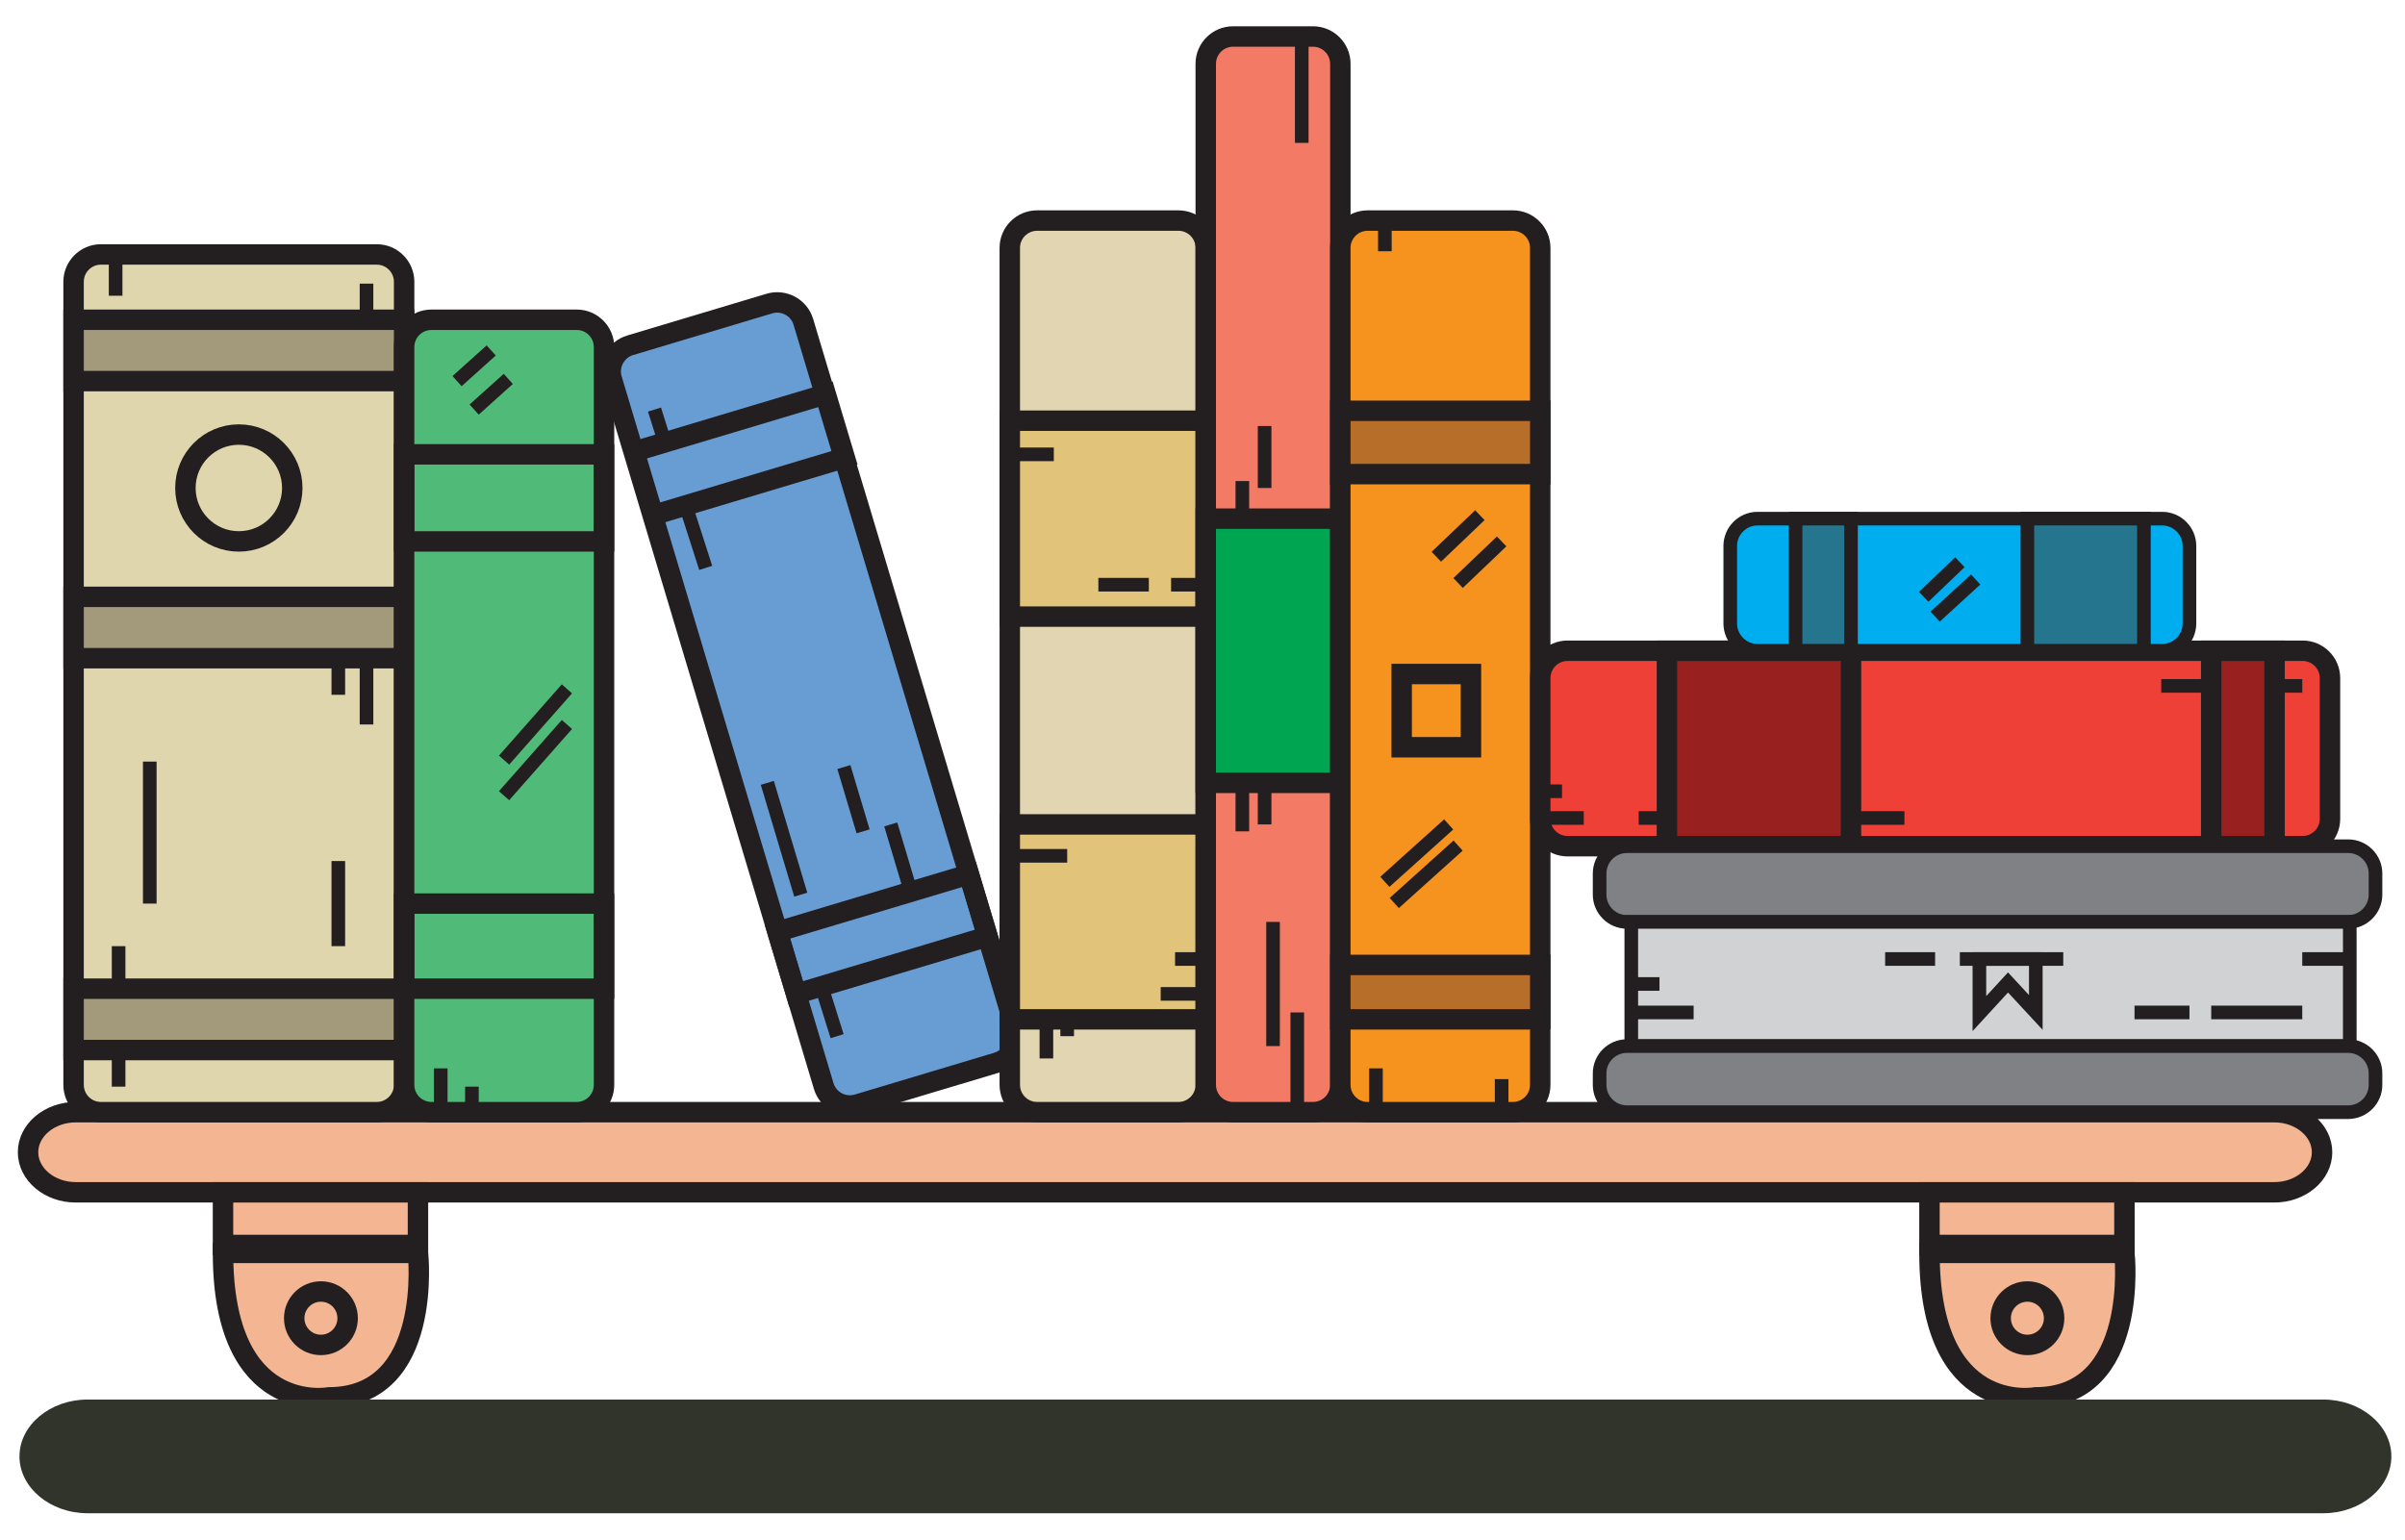
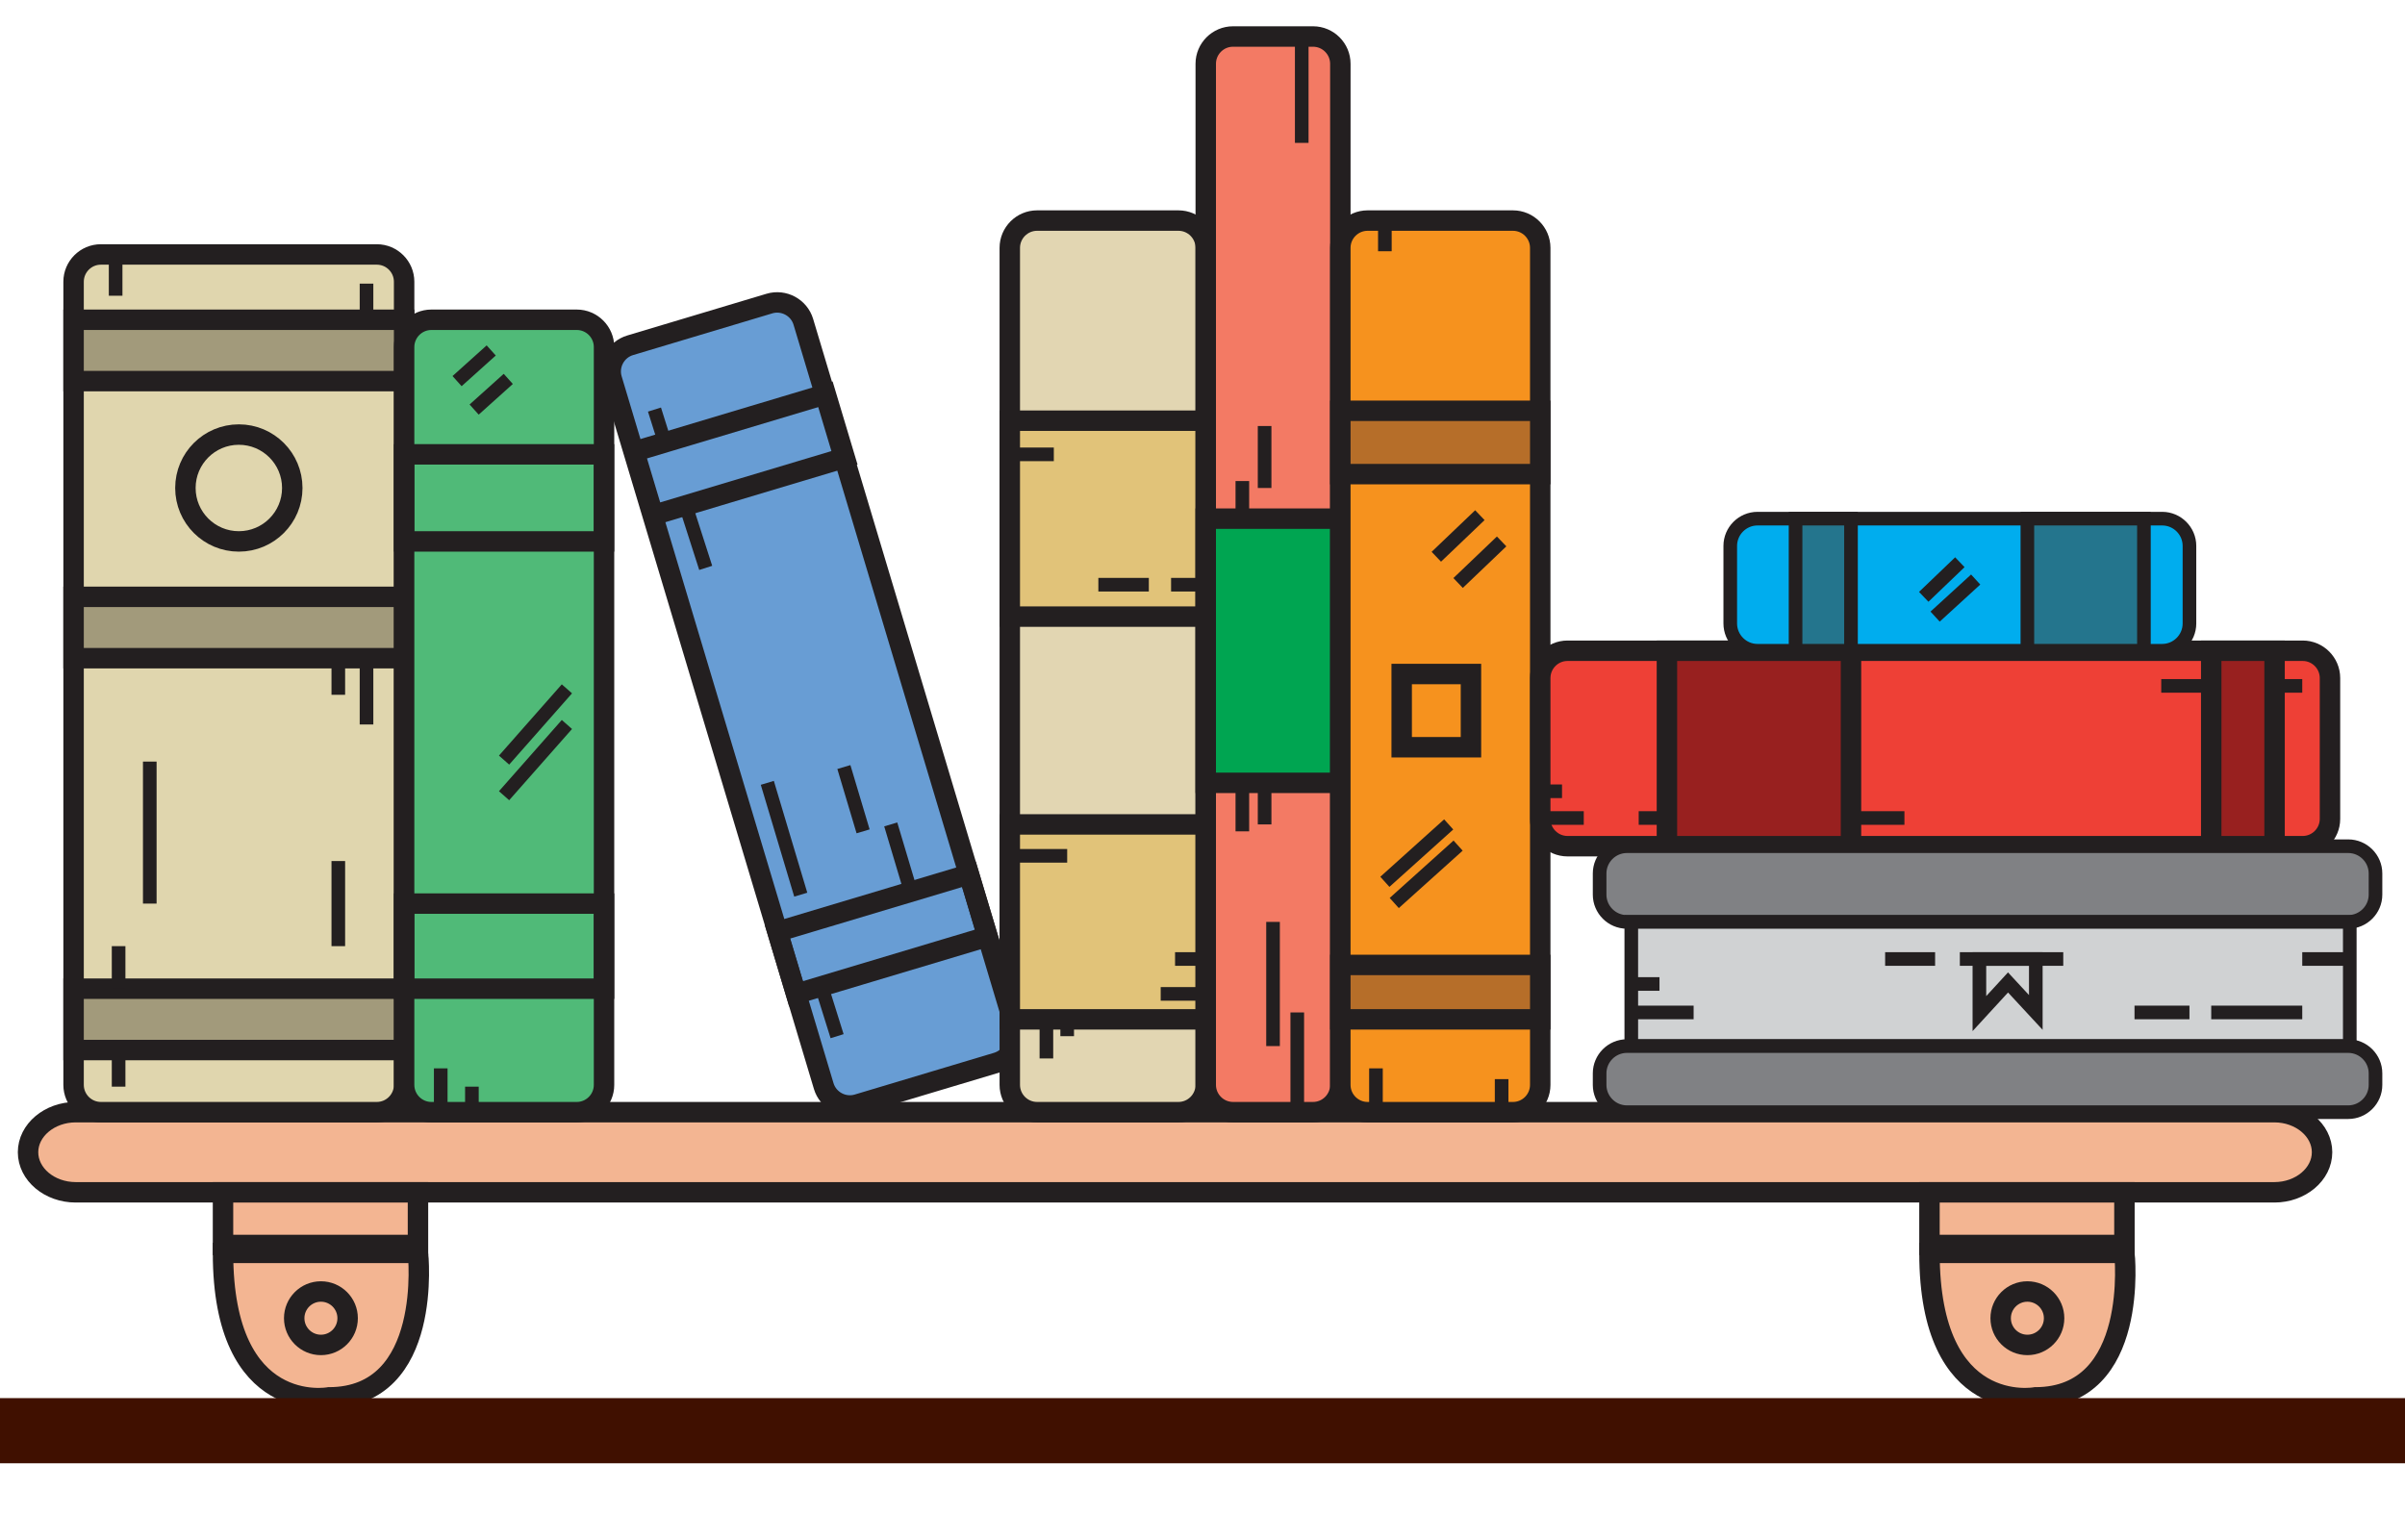
<svg xmlns="http://www.w3.org/2000/svg" version="1.1" id="Layer_1" x="0px" y="0px" width="352.954px" height="226px" viewBox="0 0 352.954 226" enable-background="new 0 0 352.954 226" xml:space="preserve">
  <g>
    <g>
      <path fill="#F3B592" d="M340.782,169.118c0,3.235-3.15,5.882-7,5.882H11.116c-3.85,0-7-2.646-7-5.882c0-3.236,3.15-5.882,7-5.882    h322.666C337.631,163.236,340.782,165.883,340.782,169.118z" />
      <path fill="none" stroke="#231F20" stroke-width="3" stroke-miterlimit="10" d="M340.782,169.118c0,3.235-3.15,5.882-7,5.882    H11.116c-3.85,0-7-2.646-7-5.882c0-3.236,3.15-5.882,7-5.882h322.666C337.631,163.236,340.782,165.883,340.782,169.118z" />
    </g>
    <rect x="32.729" y="175.003" fill="#F3B592" stroke="#231F20" stroke-width="3" stroke-miterlimit="10" width="28.613" height="7.728" />
    <path fill="#F3B592" stroke="#231F20" stroke-width="3" stroke-miterlimit="10" d="M32.729,183.893h28.613   c0,0,2.322,21.205-13.072,21.205C48.27,205.098,32.729,208.003,32.729,183.893z" />
    <circle fill="none" stroke="#231F20" stroke-width="3" stroke-miterlimit="10" cx="47.098" cy="193.479" r="3.921" />
    <rect x="283.167" y="175.003" fill="#F3B592" stroke="#231F20" stroke-width="3" stroke-miterlimit="10" width="28.611" height="7.728" />
    <path fill="#F3B592" stroke="#231F20" stroke-width="3" stroke-miterlimit="10" d="M283.167,183.893h28.611   c0,0,2.324,21.205-13.072,21.205C298.706,205.098,283.167,208.003,283.167,183.893z" />
    <circle fill="none" stroke="#231F20" stroke-width="3" stroke-miterlimit="10" cx="297.536" cy="193.479" r="3.921" />
    <g>
      <path fill="#E0D6AE" d="M59.308,41.347c0-2.2-1.8-4-4-4H14.799c-2.2,0-4,1.8-4,4v117.889c0,2.199,1.8,4,4,4h40.509    c2.2,0,4-1.801,4-4V41.347z" />
      <path fill="none" stroke="#231F20" stroke-width="3" stroke-miterlimit="10" d="M59.308,41.347c0-2.2-1.8-4-4-4H14.799    c-2.2,0-4,1.8-4,4v117.889c0,2.199,1.8,4,4,4h40.509c2.2,0,4-1.801,4-4V41.347z" />
    </g>
    <rect x="10.799" y="46.933" fill="#A29A7B" stroke="#231F20" stroke-width="3" stroke-miterlimit="10" width="48.509" height="9.004" />
    <rect x="10.799" y="87.6" fill="#A29A7B" stroke="#231F20" stroke-width="3" stroke-miterlimit="10" width="48.509" height="9.005" />
    <rect x="10.799" y="145.114" fill="#A29A7B" stroke="#231F20" stroke-width="3" stroke-miterlimit="10" width="48.509" height="9.005" />
    <circle fill="none" stroke="#231F20" stroke-width="3" stroke-miterlimit="10" cx="35.052" cy="71.624" r="7.842" />
    <g>
      <path fill="#50BA78" d="M88.646,159.238c0,2.199-1.8,4-4,4H63.308c-2.2,0-4-1.801-4-4V50.933c0-2.2,1.8-4,4-4h21.339    c2.2,0,4,1.8,4,4L88.646,159.238L88.646,159.238z" />
      <path fill="none" stroke="#231F20" stroke-width="3" stroke-miterlimit="10" d="M88.646,159.238c0,2.199-1.8,4-4,4H63.308    c-2.2,0-4-1.801-4-4V50.933c0-2.2,1.8-4,4-4h21.339c2.2,0,4,1.8,4,4L88.646,159.238L88.646,159.238z" />
    </g>
    <rect x="59.308" y="66.686" fill="none" stroke="#231F20" stroke-width="3" stroke-miterlimit="10" width="29.339" height="12.78" />
    <rect x="59.308" y="132.624" fill="none" stroke="#231F20" stroke-width="3" stroke-miterlimit="10" width="29.339" height="12.49" />
    <g>
      <path fill="#689DD4" d="M148.992,150.984c0.632,2.106-0.576,4.349-2.684,4.979l-20.441,6.125c-2.107,0.632-4.349-0.575-4.98-2.685    L89.795,55.66c-0.632-2.107,0.576-4.348,2.684-4.98l20.438-6.125c2.107-0.632,4.349,0.576,4.98,2.683L148.992,150.984z" />
      <path fill="none" stroke="#231F20" stroke-width="3" stroke-miterlimit="10" d="M148.992,150.984    c0.632,2.106-0.576,4.349-2.684,4.979l-20.441,6.125c-2.107,0.632-4.349-0.575-4.98-2.685L89.795,55.66    c-0.632-2.107,0.576-4.348,2.684-4.98l20.438-6.125c2.107-0.632,4.349,0.576,4.98,2.683L148.992,150.984z" />
    </g>
    <rect x="93.866" y="61.863" transform="matrix(-0.9579 0.2871 -0.2871 -0.9579 231.6599 99.4927)" fill="none" stroke="#231F20" stroke-width="3" stroke-miterlimit="10" width="29.339" height="9.738" />
    <rect x="114.839" y="132.339" transform="matrix(-0.9579 0.287 -0.287 -0.9579 292.9201 231.2675)" fill="none" stroke="#231F20" stroke-width="3" stroke-miterlimit="10" width="29.339" height="9.53" />
    <g>
      <path fill="#E2D6B2" d="M176.953,159.236c0,2.199-1.8,4-4,4h-20.758c-2.2,0-4-1.801-4-4V36.374c0-2.2,1.8-4,4-4h20.758    c2.2,0,4,1.8,4,4V159.236z" />
      <path fill="none" stroke="#231F20" stroke-width="3" stroke-miterlimit="10" d="M176.953,159.236c0,2.199-1.8,4-4,4h-20.758    c-2.2,0-4-1.801-4-4V36.374c0-2.2,1.8-4,4-4h20.758c2.2,0,4,1.8,4,4V159.236z" />
    </g>
    <rect x="148.195" y="121.003" fill="#E1C379" stroke="#231F20" stroke-width="3" stroke-miterlimit="10" width="28.758" height="28.612" />
    <rect x="148.195" y="61.746" fill="#E1C379" stroke="#231F20" stroke-width="3" stroke-miterlimit="10" width="28.758" height="28.758" />
    <g>
      <path fill="#F37A64" d="M196.706,159.236c0,2.199-1.801,4-4,4h-11.752c-2.201,0-4-1.801-4-4V9.358c0-2.2,1.798-4,4-4h11.752    c2.199,0,4,1.8,4,4V159.236z" />
      <path fill="none" stroke="#231F20" stroke-width="3" stroke-miterlimit="10" d="M196.706,159.236c0,2.199-1.801,4-4,4h-11.752    c-2.201,0-4-1.801-4-4V9.358c0-2.2,1.798-4,4-4h11.752c2.199,0,4,1.8,4,4V159.236z" />
    </g>
    <rect x="176.953" y="76.124" fill="#00A551" stroke="#231F20" stroke-width="3" stroke-miterlimit="10" width="19.752" height="38.778" />
    <g>
      <path fill="#F6921E" d="M226.043,159.238c0,2.199-1.801,4-4,4h-21.338c-2.201,0-4-1.801-4-4V36.374c0-2.2,1.799-4,4-4h21.338    c2.199,0,4,1.8,4,4V159.238z" />
      <path fill="none" stroke="#231F20" stroke-width="3" stroke-miterlimit="10" d="M226.043,159.238c0,2.199-1.801,4-4,4h-21.338    c-2.201,0-4-1.801-4-4V36.374c0-2.2,1.799-4,4-4h21.338c2.199,0,4,1.8,4,4V159.238z" />
    </g>
    <rect x="196.706" y="60.294" fill="#B66E29" stroke="#231F20" stroke-width="3" stroke-miterlimit="10" width="29.338" height="9.294" />
    <rect x="196.706" y="141.628" fill="#B66E29" stroke="#231F20" stroke-width="3" stroke-miterlimit="10" width="29.338" height="7.987" />
    <rect x="205.709" y="98.928" fill="none" stroke="#231F20" stroke-width="3" stroke-miterlimit="10" width="10.166" height="10.747" />
    <g>
      <path fill="#EE4036" d="M341.944,120.199c0,2.199-1.801,4-4,4h-107.9c-2.201,0-4-1.801-4-4V99.513c0-2.2,1.799-4,4-4h107.9    c2.199,0,4,1.8,4,4V120.199z" />
      <path fill="none" stroke="#231F20" stroke-width="3" stroke-miterlimit="10" d="M341.944,120.199c0,2.199-1.801,4-4,4h-107.9    c-2.201,0-4-1.801-4-4V99.513c0-2.2,1.799-4,4-4h107.9c2.199,0,4,1.8,4,4V120.199z" />
    </g>
    <rect x="244.635" y="95.513" fill="#98201F" stroke="#231F20" stroke-width="3" stroke-miterlimit="10" width="27.014" height="28.686" />
    <rect x="324.516" y="95.513" fill="#98201F" stroke="#231F20" stroke-width="3" stroke-miterlimit="10" width="9.295" height="28.686" />
    <g>
      <path fill="#00ADEE" d="M321.321,91.513c0,2.2-1.799,4-4,4H257.93c-2.201,0-4-1.8-4-4V80.124c0-2.2,1.799-4,4-4h59.391    c2.201,0,4,1.8,4,4V91.513L321.321,91.513z" />
      <path fill="none" stroke="#231F20" stroke-width="2" stroke-miterlimit="10" d="M321.321,91.513c0,2.2-1.799,4-4,4H257.93    c-2.201,0-4-1.8-4-4V80.124c0-2.2,1.799-4,4-4h59.391c2.201,0,4,1.8,4,4V91.513L321.321,91.513z" />
    </g>
    <rect x="263.514" y="76.124" fill="#24758D" stroke="#231F20" stroke-width="2" stroke-miterlimit="10" width="8.135" height="19.389" />
    <rect x="297.534" y="76.124" fill="#24758D" stroke="#231F20" stroke-width="2" stroke-miterlimit="10" width="17.105" height="19.389" />
    <g>
      <path fill="#808184" d="M348.625,131.311c0,2.199-1.799,4-4,4H238.758c-2.201,0-4-1.801-4-4v-3.11c0-2.2,1.799-4,4-4h105.867    c2.201,0,4,1.8,4,4V131.311z" />
      <path fill="none" stroke="#231F20" stroke-width="2" stroke-miterlimit="10" d="M348.625,131.311c0,2.199-1.799,4-4,4H238.758    c-2.201,0-4-1.801-4-4v-3.11c0-2.2,1.799-4,4-4h105.867c2.201,0,4,1.8,4,4V131.311z" />
    </g>
    <rect x="239.405" y="135.311" fill="#D0D2D3" stroke="#231F20" stroke-width="2" stroke-miterlimit="10" width="105.445" height="18.228" />
    <g>
      <path fill="#808184" d="M348.625,159.238c0,2.199-1.799,4-4,4H238.758c-2.201,0-4-1.801-4-4v-1.701c0-2.2,1.799-4,4-4h105.867    c2.201,0,4,1.8,4,4V159.238z" />
      <path fill="none" stroke="#231F20" stroke-width="2" stroke-miterlimit="10" d="M348.625,159.238c0,2.199-1.799,4-4,4H238.758    c-2.201,0-4-1.801-4-4v-1.701c0-2.2,1.799-4,4-4h105.867c2.201,0,4,1.8,4,4V159.238z" />
    </g>
    <line fill="none" stroke="#231F20" stroke-width="2" stroke-miterlimit="10" x1="17.406" y1="145.114" x2="17.406" y2="138.87" />
    <line fill="none" stroke="#231F20" stroke-width="2" stroke-miterlimit="10" x1="21.981" y1="132.624" x2="21.981" y2="111.781" />
    <line fill="none" stroke="#231F20" stroke-width="2" stroke-miterlimit="10" x1="49.649" y1="138.87" x2="49.649" y2="126.378" />
    <line fill="none" stroke="#231F20" stroke-width="2" stroke-miterlimit="10" x1="49.649" y1="96.604" x2="49.649" y2="101.978" />
    <line fill="none" stroke="#231F20" stroke-width="2" stroke-miterlimit="10" x1="53.789" y1="96.604" x2="53.789" y2="106.334" />
    <line fill="none" stroke="#231F20" stroke-width="2" stroke-miterlimit="10" x1="17.406" y1="154.119" x2="17.406" y2="159.493" />
    <line fill="none" stroke="#231F20" stroke-width="2" stroke-miterlimit="10" x1="64.681" y1="163.238" x2="64.681" y2="156.807" />
    <line fill="none" stroke="#231F20" stroke-width="2" stroke-miterlimit="10" x1="69.255" y1="163.238" x2="69.255" y2="159.493" />
    <line fill="none" stroke="#231F20" stroke-width="2" stroke-miterlimit="10" x1="73.976" y1="116.791" x2="83.199" y2="106.334" />
    <line fill="none" stroke="#231F20" stroke-width="2" stroke-miterlimit="10" x1="73.976" y1="111.563" x2="83.199" y2="101.105" />
    <line fill="none" stroke="#231F20" stroke-width="2" stroke-miterlimit="10" x1="16.97" y1="37.347" x2="16.97" y2="43.406" />
    <line fill="none" stroke="#231F20" stroke-width="2" stroke-miterlimit="10" x1="53.789" y1="46.933" x2="53.789" y2="41.63" />
    <line fill="none" stroke="#231F20" stroke-width="2" stroke-miterlimit="10" x1="67.079" y1="55.938" x2="72.089" y2="51.436" />
    <line fill="none" stroke="#231F20" stroke-width="2" stroke-miterlimit="10" x1="69.584" y1="60.114" x2="74.594" y2="55.613" />
    <line fill="none" stroke="#231F20" stroke-width="2" stroke-miterlimit="10" x1="97.57" y1="64.941" x2="96.051" y2="60.114" />
    <line fill="none" stroke="#231F20" stroke-width="2" stroke-miterlimit="10" x1="103.569" y1="83.351" x2="100.771" y2="74.639" />
    <line fill="none" stroke="#231F20" stroke-width="2" stroke-miterlimit="10" x1="117.518" y1="131.313" x2="112.61" y2="114.902" />
    <line fill="none" stroke="#231F20" stroke-width="2" stroke-miterlimit="10" x1="133.479" y1="130.225" x2="130.724" y2="121.003" />
    <line fill="none" stroke="#231F20" stroke-width="2" stroke-miterlimit="10" x1="126.667" y1="122.02" x2="123.846" y2="112.582" />
    <line fill="none" stroke="#231F20" stroke-width="2" stroke-miterlimit="10" x1="120.67" y1="145.114" x2="122.851" y2="152.084" />
    <line fill="none" stroke="#231F20" stroke-width="2" stroke-miterlimit="10" x1="148.195" y1="66.686" x2="154.657" y2="66.686" />
    <line fill="none" stroke="#231F20" stroke-width="2" stroke-miterlimit="10" x1="161.193" y1="85.819" x2="168.6" y2="85.819" />
    <line fill="none" stroke="#231F20" stroke-width="2" stroke-miterlimit="10" x1="171.866" y1="85.819" x2="176.008" y2="85.819" />
    <line fill="none" stroke="#231F20" stroke-width="2" stroke-miterlimit="10" x1="148.195" y1="125.613" x2="156.619" y2="125.613" />
    <line fill="none" stroke="#231F20" stroke-width="2" stroke-miterlimit="10" x1="176.008" y1="140.756" x2="172.45" y2="140.756" />
    <line fill="none" stroke="#231F20" stroke-width="2" stroke-miterlimit="10" x1="176.953" y1="145.877" x2="170.343" y2="145.877" />
    <line fill="none" stroke="#231F20" stroke-width="2" stroke-miterlimit="10" x1="153.568" y1="149.615" x2="153.568" y2="155.354" />
    <line fill="none" stroke="#231F20" stroke-width="2" stroke-miterlimit="10" x1="156.619" y1="149.615" x2="156.619" y2="152.084" />
    <line fill="none" stroke="#231F20" stroke-width="2" stroke-miterlimit="10" x1="182.325" y1="122.02" x2="182.325" y2="114.902" />
    <line fill="none" stroke="#231F20" stroke-width="2" stroke-miterlimit="10" x1="185.592" y1="121.003" x2="185.592" y2="114.902" />
    <line fill="none" stroke="#231F20" stroke-width="2" stroke-miterlimit="10" x1="186.829" y1="135.311" x2="186.829" y2="153.537" />
    <line fill="none" stroke="#231F20" stroke-width="2" stroke-miterlimit="10" x1="190.385" y1="148.6" x2="190.385" y2="163.236" />
    <line fill="none" stroke="#231F20" stroke-width="2" stroke-miterlimit="10" x1="182.325" y1="75.613" x2="182.325" y2="70.605" />
    <line fill="none" stroke="#231F20" stroke-width="2" stroke-miterlimit="10" x1="185.592" y1="71.624" x2="185.592" y2="62.528" />
    <line fill="none" stroke="#231F20" stroke-width="2" stroke-miterlimit="10" x1="191.04" y1="20.971" x2="191.04" y2="5.358" />
    <line fill="none" stroke="#231F20" stroke-width="2" stroke-miterlimit="10" x1="203.241" y1="32.374" x2="203.241" y2="36.876" />
    <line fill="none" stroke="#231F20" stroke-width="2" stroke-miterlimit="10" x1="210.793" y1="81.717" x2="217.184" y2="75.613" />
    <line fill="none" stroke="#231F20" stroke-width="2" stroke-miterlimit="10" x1="203.241" y1="129.428" x2="212.608" y2="121.003" />
    <line fill="none" stroke="#231F20" stroke-width="2" stroke-miterlimit="10" x1="204.618" y1="132.539" x2="213.989" y2="124.113" />
    <line fill="none" stroke="#231F20" stroke-width="2" stroke-miterlimit="10" x1="213.989" y1="85.568" x2="220.377" y2="79.466" />
    <line fill="none" stroke="#231F20" stroke-width="2" stroke-miterlimit="10" x1="201.934" y1="162.542" x2="201.934" y2="156.807" />
    <line fill="none" stroke="#231F20" stroke-width="2" stroke-miterlimit="10" x1="220.377" y1="162.542" x2="220.377" y2="158.387" />
    <line fill="none" stroke="#231F20" stroke-width="2" stroke-miterlimit="10" x1="239.405" y1="144.422" x2="243.543" y2="144.422" />
    <line fill="none" stroke="#231F20" stroke-width="2" stroke-miterlimit="10" x1="239.405" y1="148.6" x2="248.553" y2="148.6" />
    <line fill="none" stroke="#231F20" stroke-width="2" stroke-miterlimit="10" x1="226.043" y1="120.061" x2="232.432" y2="120.061" />
    <line fill="none" stroke="#231F20" stroke-width="2" stroke-miterlimit="10" x1="226.043" y1="116.139" x2="229.239" y2="116.139" />
    <line fill="none" stroke="#231F20" stroke-width="2" stroke-miterlimit="10" x1="244.635" y1="120.061" x2="240.493" y2="120.061" />
    <line fill="none" stroke="#231F20" stroke-width="2" stroke-miterlimit="10" x1="271.649" y1="120.061" x2="279.491" y2="120.061" />
    <line fill="none" stroke="#231F20" stroke-width="2" stroke-miterlimit="10" x1="324.516" y1="100.67" x2="317.18" y2="100.67" />
    <line fill="none" stroke="#231F20" stroke-width="2" stroke-miterlimit="10" x1="333.811" y1="100.67" x2="337.875" y2="100.67" />
    <line fill="none" stroke="#231F20" stroke-width="2" stroke-miterlimit="10" x1="276.659" y1="140.756" x2="283.993" y2="140.756" />
    <line fill="none" stroke="#231F20" stroke-width="2" stroke-miterlimit="10" x1="287.625" y1="140.756" x2="302.801" y2="140.756" />
    <line fill="none" stroke="#231F20" stroke-width="2" stroke-miterlimit="10" x1="313.258" y1="148.6" x2="321.321" y2="148.6" />
    <line fill="none" stroke="#231F20" stroke-width="2" stroke-miterlimit="10" x1="324.516" y1="148.6" x2="337.875" y2="148.6" />
    <line fill="none" stroke="#231F20" stroke-width="2" stroke-miterlimit="10" x1="337.875" y1="140.756" x2="344.85" y2="140.756" />
    <line fill="none" stroke="#231F20" stroke-width="2" stroke-miterlimit="10" x1="282.323" y1="87.599" x2="287.625" y2="82.519" />
    <line fill="none" stroke="#231F20" stroke-width="2" stroke-miterlimit="10" x1="283.993" y1="90.503" x2="289.948" y2="85.058" />
    <polygon fill="none" stroke="#231F20" stroke-width="2" stroke-miterlimit="10" points="290.493,140.756 290.493,148.771    294.694,144.197 298.772,148.6 298.772,140.756  " />
  </g>
-   <path fill="#31342B" d="M350.954,213.76c0,4.59-4.5,8.344-10,8.344H12.859c-5.5,0-10-3.754-10-8.344c0-4.589,4.5-8.344,10-8.344  h328.095C346.454,205.416,350.954,209.171,350.954,213.76z" />
+   <rect y="205.207" fill="#401000" width="352.954" height="9.564" />
</svg>
